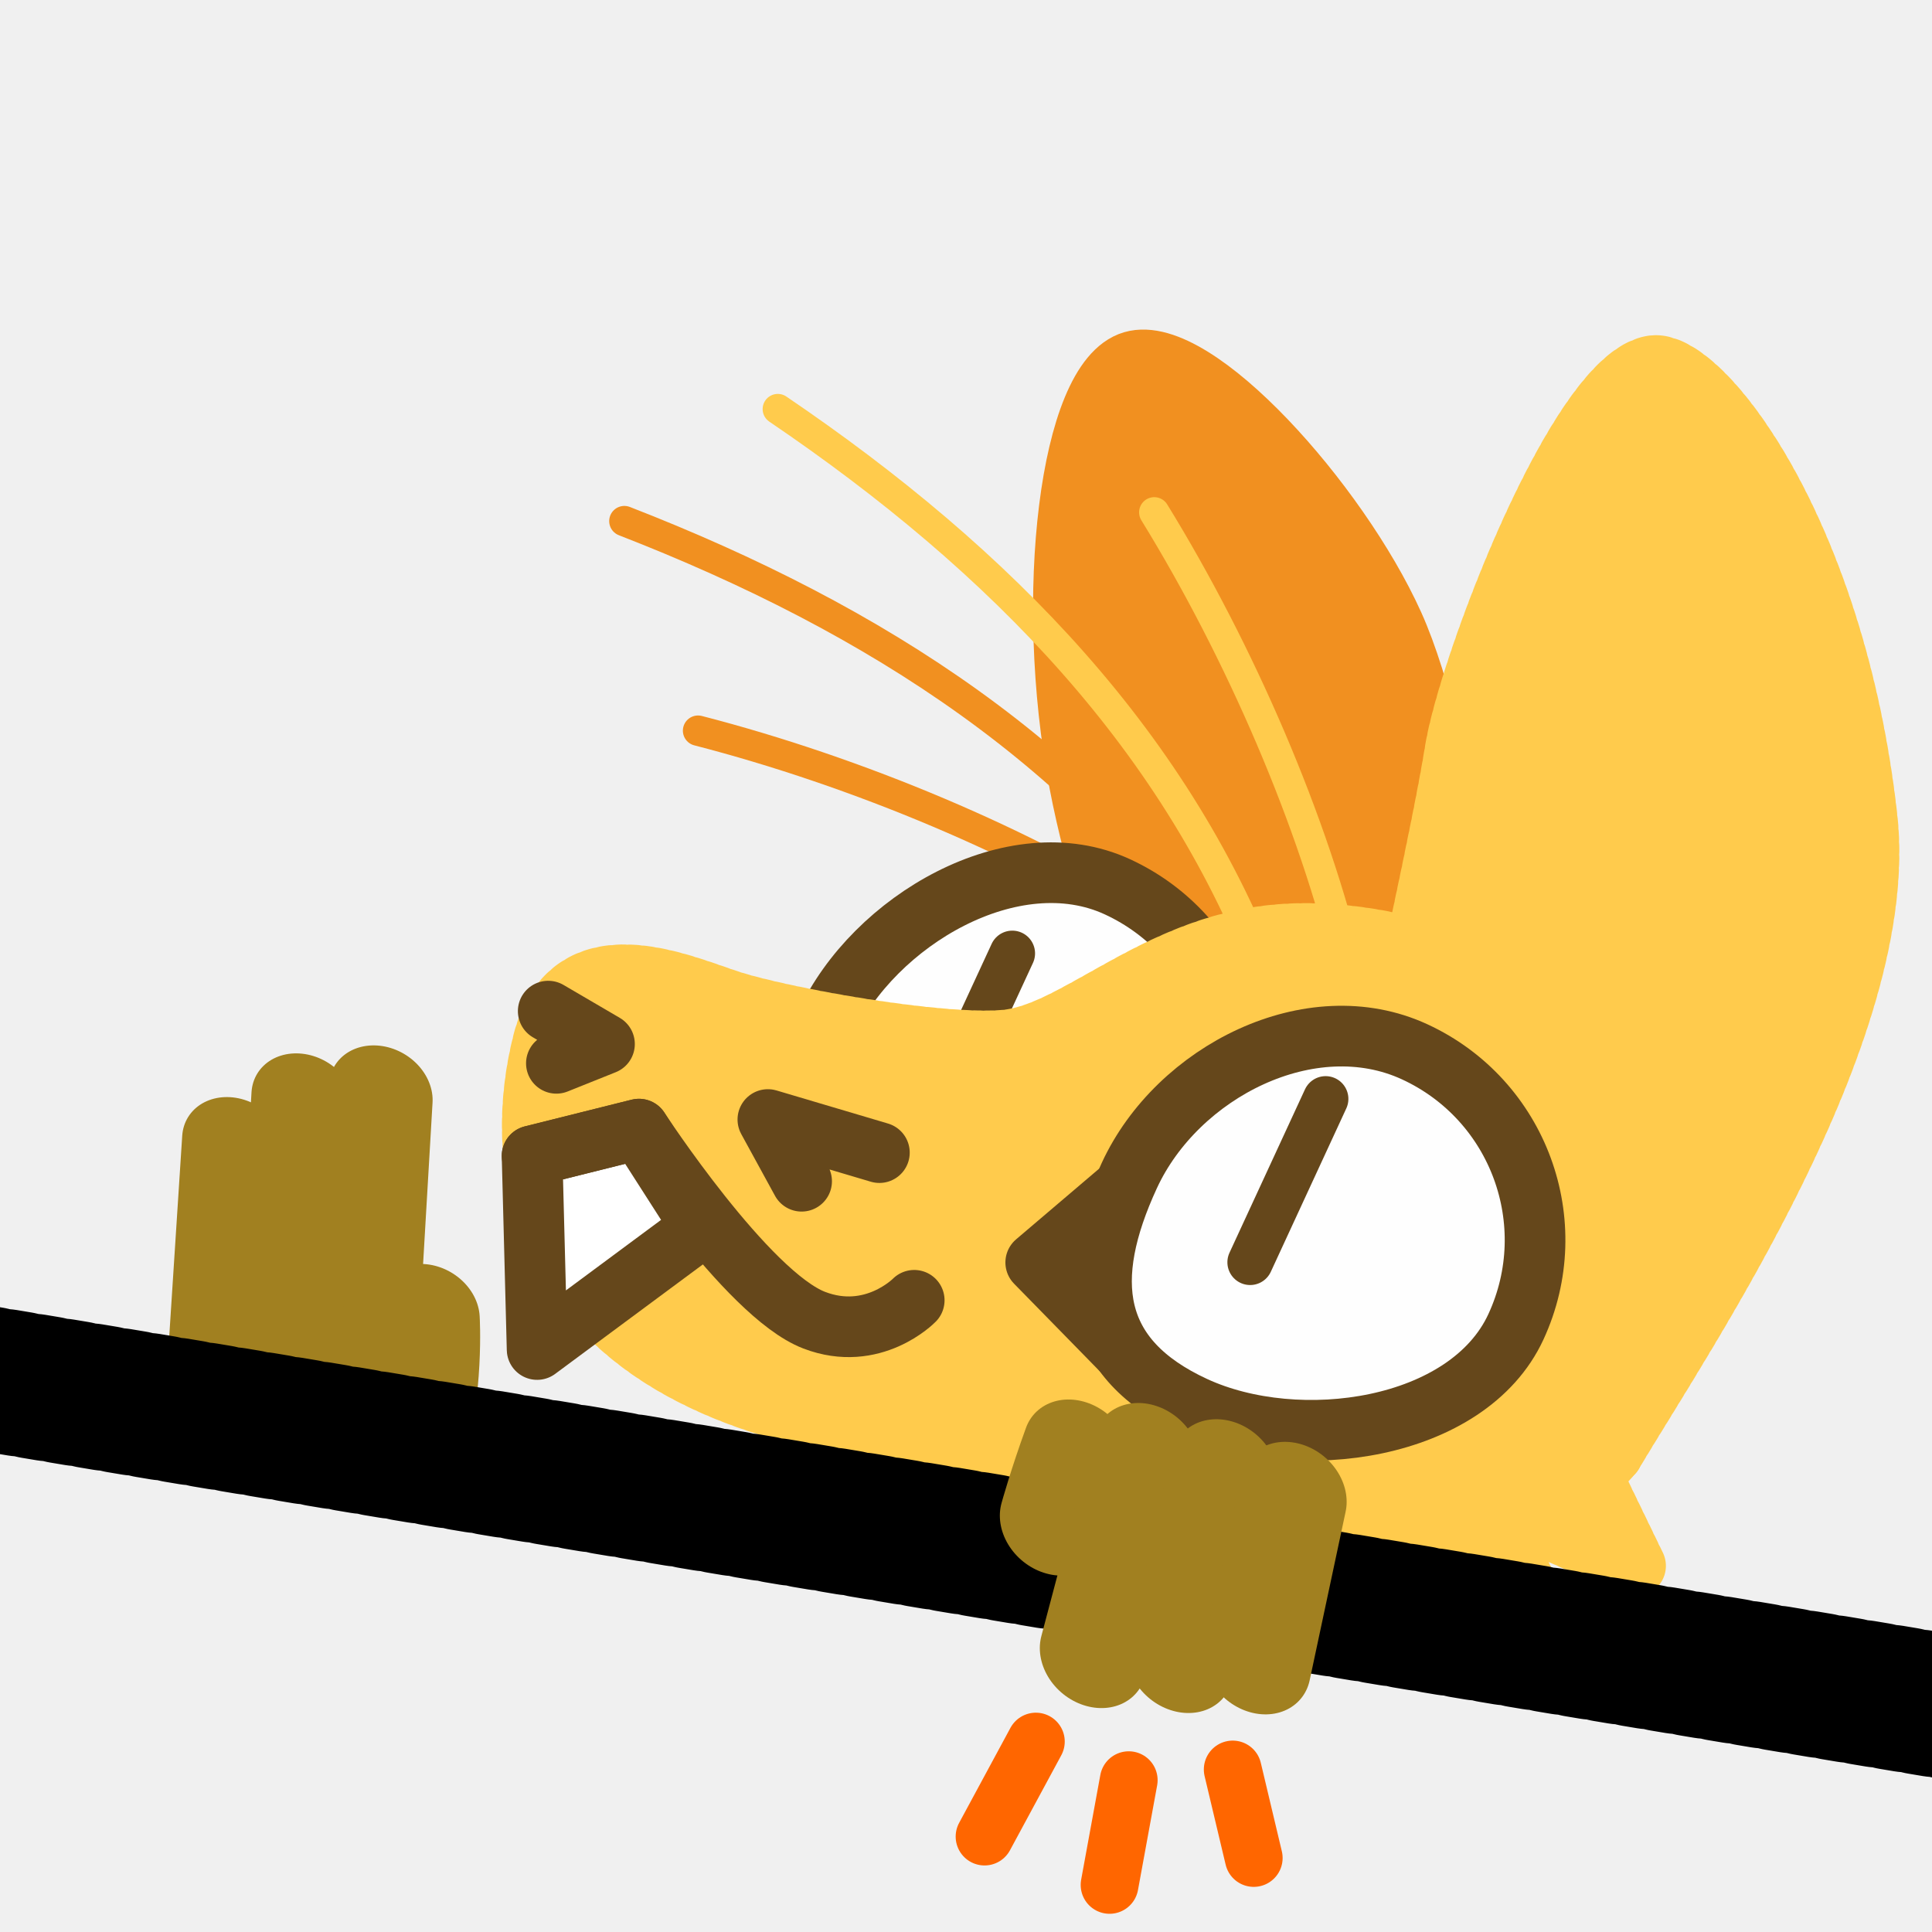
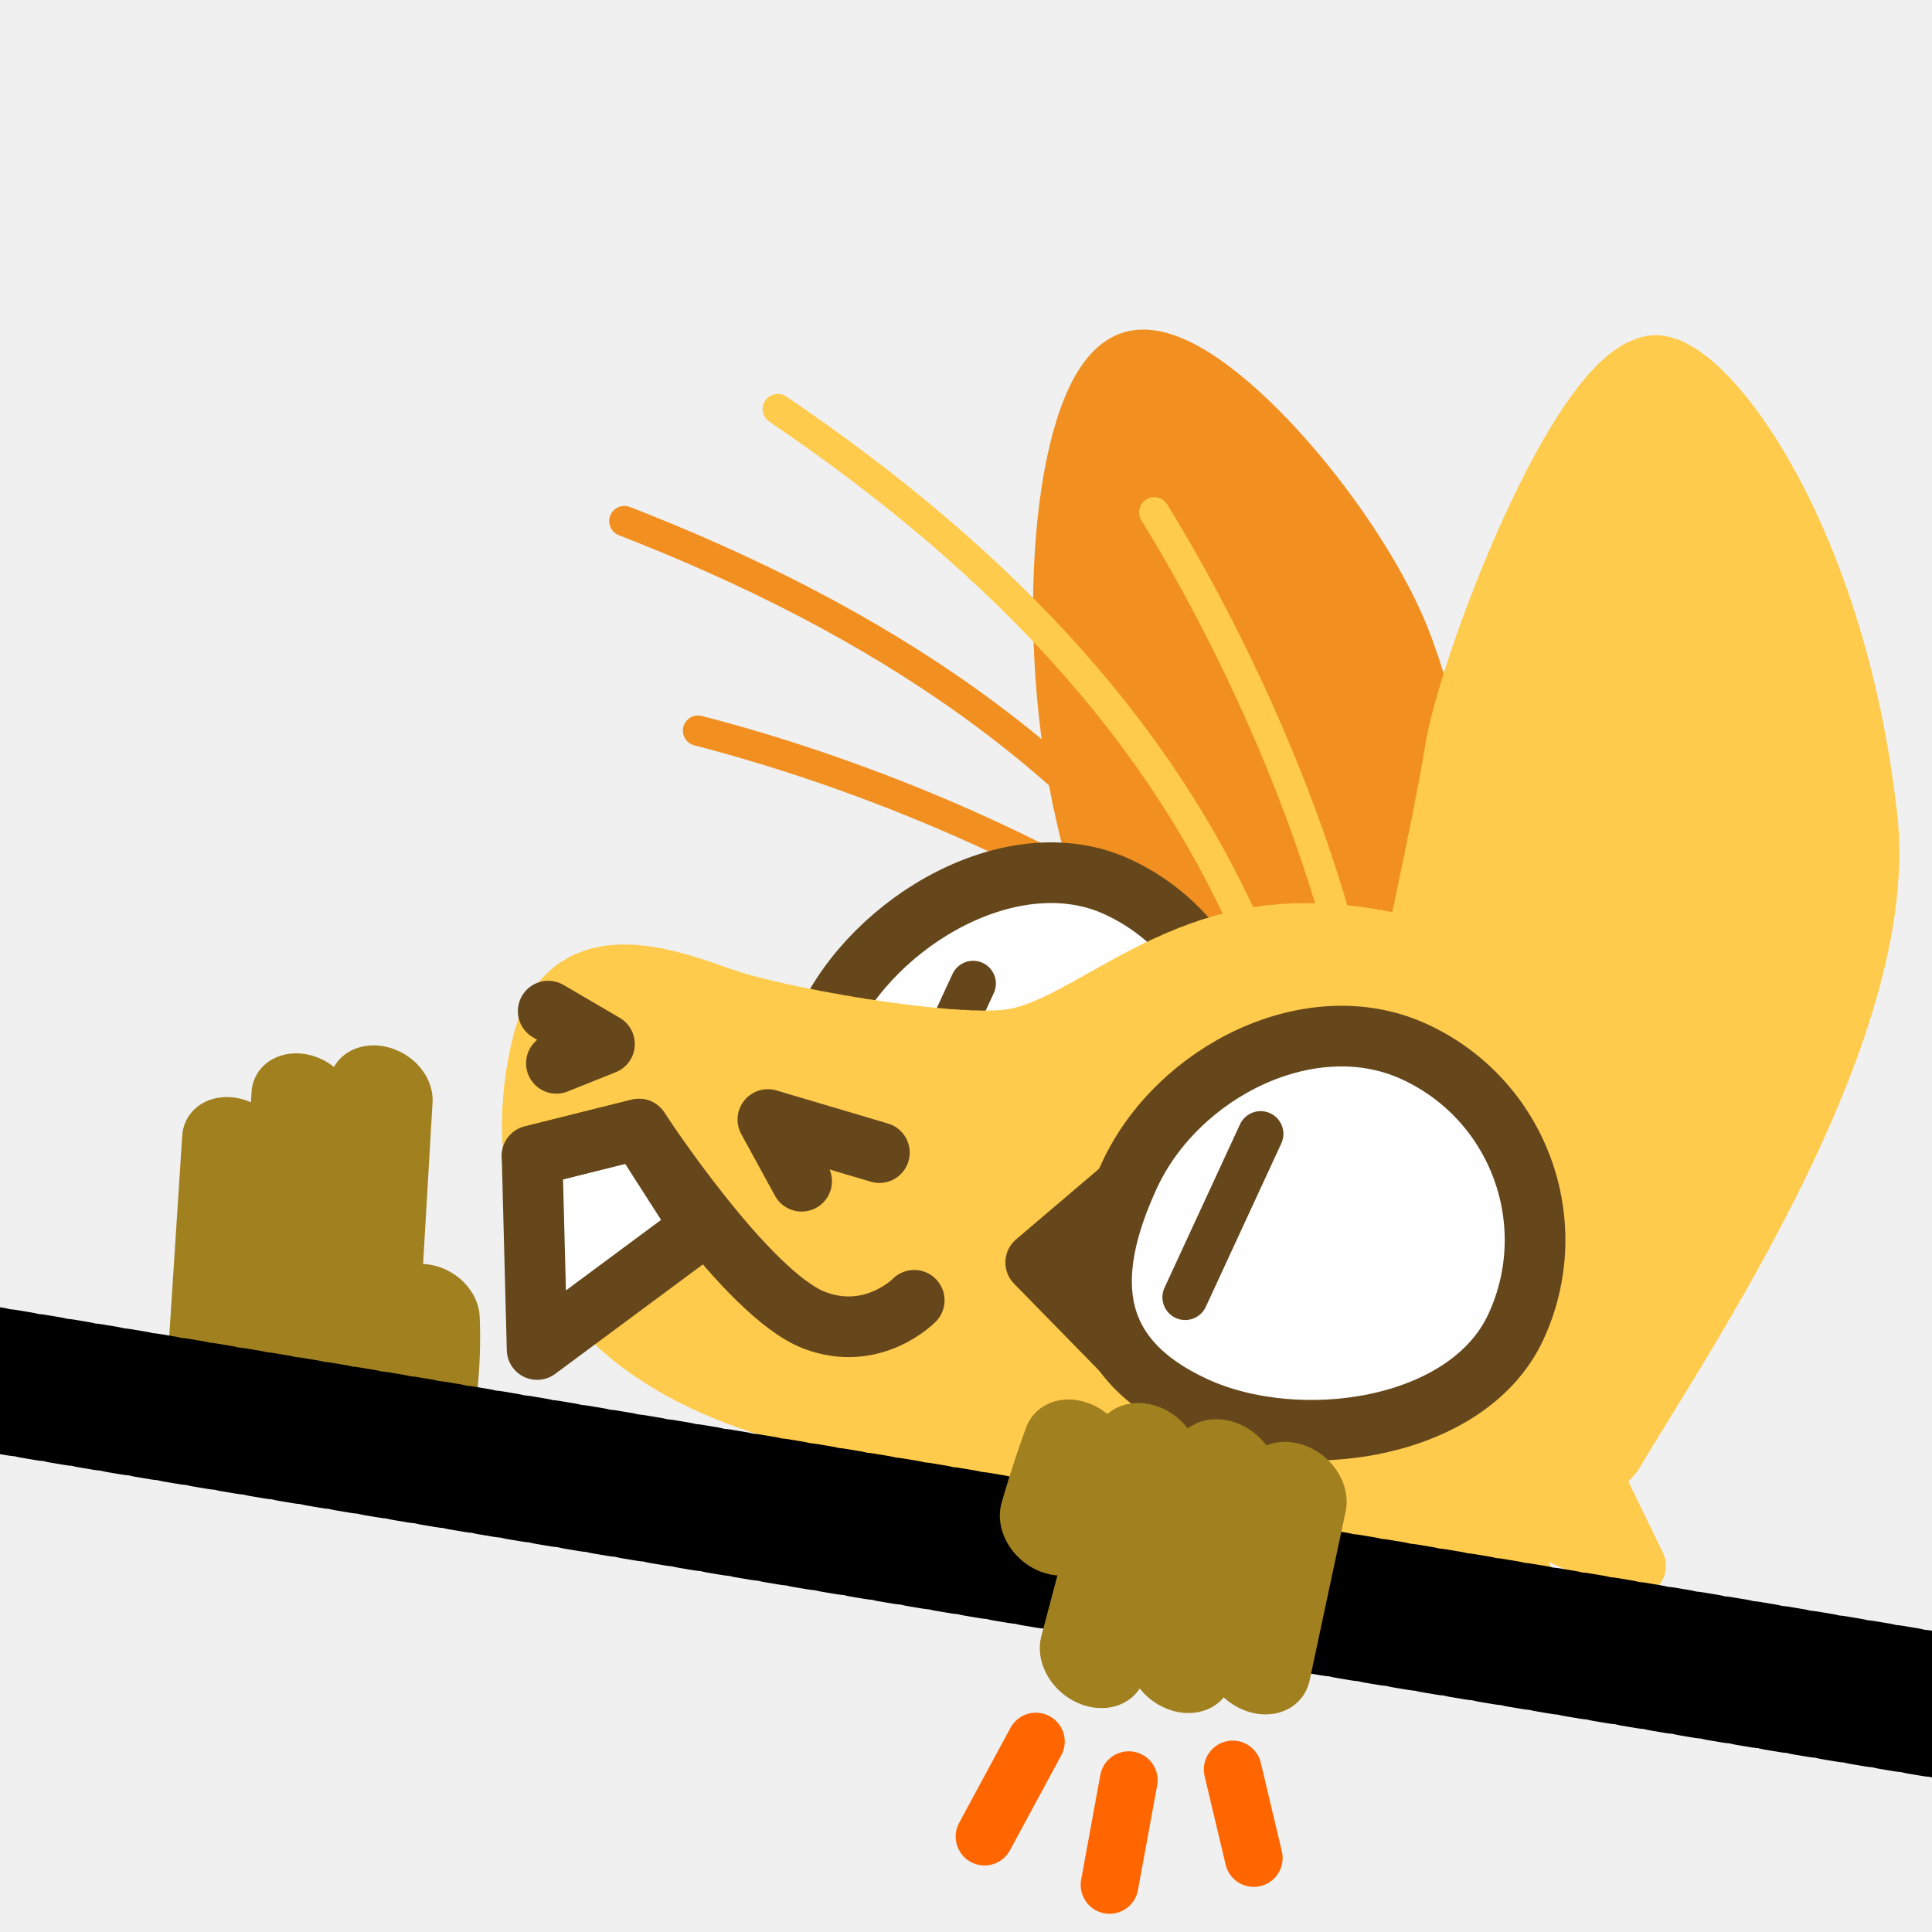
<svg xmlns="http://www.w3.org/2000/svg" version="1.1" id="svg824" width="1706.667" height="1706.667" viewBox="0 0 1706.667 1706.667">
  <defs id="defs828" />
  <g id="layer1" style="display:inline">
    <path style="display:none;fill:#123456;stroke:#123456;stroke-width:64;stroke-linecap:round;stroke-linejoin:round;-inkscape-stroke:none;paint-order:fill markers stroke;stop-color:#000000" d="m 1447.905,886.954 c 70.798,131.454 185.382,239.025 198.706,401.828 -29.438,-19.135 -55.932,-14.719 -79.483,13.247 68.902,41.407 67.019,120.93 72.087,196.709 1.627,24.328 -489.878,-93.62 -481.064,-126.226 53.17,-196.683 181.802,-287.333 289.753,-485.559 z" id="path3091" />
    <g id="g12988-4" style="display:inline" transform="rotate(24.79925,538.3368,1569.109)">
      <path style="display:inline;fill:none;fill-opacity:1;stroke:#f19020;stroke-width:26.796;stroke-linecap:round;stroke-linejoin:round;stroke-miterlimit:4;stroke-dasharray:none;stroke-dashoffset:0;stroke-opacity:1;paint-order:fill markers stroke;stop-color:#000000" d="M 221.984,697.777 C 364.012,671.854 528.488,665.627 661.775,684.489" id="path6280-0-6" />
      <path style="display:inline;fill:none;fill-opacity:1;stroke:#f19020;stroke-width:26.796;stroke-linecap:round;stroke-linejoin:round;stroke-miterlimit:4;stroke-dasharray:none;stroke-dashoffset:0;stroke-opacity:1;paint-order:fill markers stroke;stop-color:#000000" d="M 85.249,557.029 C 323.392,542.211 546.68,573.589 741.159,694.555" id="path6280-3" />
      <path style="opacity:1;fill:#f19020;fill-opacity:1;stroke:#f19020;stroke-width:53.592;stroke-linecap:round;stroke-miterlimit:4;stroke-dasharray:none;stroke-dashoffset:0;stroke-opacity:1;paint-order:fill markers stroke;stop-color:#000000" d="m 755.112,811.844 c 0,0 -118.816,-88.935 -207.876,-213.361 C 449.262,461.601 390.36,278.45 433.59,240.64 c 43.23,-37.809 216.711,36.513 306.658,114.315 89.948,77.802 224.317,298.605 224.317,298.605 z" id="path1640" />
      <g id="g12997" transform="matrix(0.837372,0,0,0.837372,135.5076,-27.54071)">
        <path id="path1915-9" style="display:inline;fill:#fefefe;stroke:#65471b;stroke-width:64;stroke-linecap:round;stroke-linejoin:round;paint-order:fill markers stroke;stop-color:#000000" d="m 792.618,1048.728 c 10e-6,120.717 -155.86,218.577 -276.577,218.577 -120.717,0 -160.577,-55.86 -160.577,-176.577 0,-120.717 97.86,-260.577 218.577,-260.577 120.717,0 218.577,97.86 218.577,218.577 z" />
-         <path style="opacity:1;fill:#ffffff;fill-opacity:1;stroke:#65471b;stroke-width:48;stroke-linecap:round;stroke-linejoin:round;stroke-miterlimit:4;stroke-dasharray:none;stroke-dashoffset:0;stroke-opacity:1;paint-order:fill markers stroke;stop-color:#000000" d="M 502.775,940.429 V 1110.434" id="path2372" />
+         <path style="opacity:1;fill:#ffffff;fill-opacity:1;stroke:#65471b;stroke-width:48;stroke-linecap:round;stroke-linejoin:round;stroke-miterlimit:4;stroke-dasharray:none;stroke-dashoffset:0;stroke-opacity:1;paint-order:fill markers stroke;stop-color:#000000" d="M 478.615,986.641 V 1156.645" id="path2372" />
      </g>
      <path id="path1148" style="display:inline;opacity:1;fill:#ffcb4c;stroke:#ffcb4c;stroke-width:53.592;stroke-linecap:round;stroke-linejoin:round;stroke-miterlimit:4;stroke-dasharray:5.359, 5.359;stroke-dashoffset:0;stroke-opacity:1;paint-order:fill markers stroke;stop-color:#000000" d="m 1223.3,938.417 c 0,0 -0.09,-9.061 -0.796,-23.796 -0.353,-7.368 -0.859,-16.154 -1.586,-25.936 -0.727,-9.782 -1.675,-20.56 -2.908,-31.909 -1.233,-11.349 -2.754,-23.269 -4.625,-35.338 -1.871,-12.069 -4.094,-24.288 -6.735,-36.231 -1.32,-5.972 -2.746,-11.875 -4.283,-17.657 -1.538,-5.781 -3.188,-11.44 -4.959,-16.926 -1.771,-5.485 -3.662,-10.796 -5.683,-15.879 -2.021,-5.083 -4.172,-9.939 -6.46,-14.515 -2.288,-4.576 -4.97,-9.032 -7.988,-13.365 -3.018,-4.334 -6.374,-8.545 -10.006,-12.631 -3.632,-4.086 -7.543,-8.047 -11.673,-11.879 -4.13,-3.832 -8.479,-7.536 -12.991,-11.108 -4.511,-3.572 -9.183,-7.013 -13.959,-10.32 -4.776,-3.307 -9.655,-6.48 -14.579,-9.515 -9.848,-6.072 -19.877,-11.595 -29.619,-16.546 -9.742,-4.951 -19.197,-9.33 -27.901,-13.113 -8.704,-3.784 -16.656,-6.972 -23.391,-9.541 -13.469,-5.139 -22.068,-7.803 -22.068,-7.803 -89.458,-13.388 -194.417,5.836 -261.783,50.254 -84.798,55.911 -114.626,147.905 -166.392,177.485 -51.766,29.581 -188.576,64.706 -234.796,70.253 -46.22,5.546 -153.449,5.547 -134.961,103.533 18.488,97.986 94.287,236.645 316.142,207.065 221.855,-29.581 262.529,-36.976 449.257,-73.952 19.174,-3.797 45.091,-15.34 72.707,-30.939 l 179.09,-9.569 -77.813,-63.017 c 4.487,-4.053 8.876,-8.138 13.091,-12.256 l 118.971,-1.989 -71.077,-58.338 c 2.914,-5.488 5.427,-10.903 7.224,-16.167 0.881,-2.58 1.702,-5.549 2.551,-8.354 z" />
      <path style="display:none;fill:#123456;stroke:#123456;stroke-width:53.592;stroke-linecap:round;stroke-linejoin:round;-inkscape-stroke:none;paint-order:fill markers stroke;stop-color:#000000" d="m 873.175,595.502 c -97.986,23.11 -216.308,144.206 -216.308,144.206 -1.391,-69.54 -9.49,-139.69 94.288,-199.669 -104.416,-6.244 -208.746,-12.659 -342.026,38.825 0,0 253.913,-220.75 410.431,-234.796 144.206,-12.942 221.855,31.429 221.855,31.429 -0.161,-38.254 -26.342,-73.906 -75.8,-107.23 0,0 148.98,90.502 180.41,171.849 31.429,81.347 62.05,164.033 62.05,164.033 -221.185,126.37 -75.332,-13.184 -143.369,-3.436 0,0 -93.544,-28.319 -191.53,-5.209 z" id="path1637" />
      <path id="path13483" style="display:inline;opacity:1;fill:#ffcb4c;stroke:#ffcb4c;stroke-width:53.592;stroke-linecap:round;stroke-linejoin:round;stroke-miterlimit:4;stroke-dasharray:5.359, 5.359;stroke-dashoffset:0;stroke-opacity:1;paint-order:fill markers stroke;stop-color:#000000" d="m 852.252,51.453 c -55.557,36.649 -36.256,309.687 -15.703,382.45 18.299,64.784 55.114,233.985 65.509,281.96 156.36,-50.967 102.004,31.915 196.669,156.957 8.704,11.911 124.572,65.597 124.572,65.597 13.511,-126.817 65.352,-443.598 -31.433,-603.803 C 1059.356,115.275 888.28,27.687 852.252,51.453 Z" />
      <g id="g13003" transform="matrix(0.837372,0,0,0.837372,135.5076,-27.54071)">
        <path style="opacity:1;fill:none;fill-opacity:1;stroke:#65471b;stroke-width:64;stroke-linecap:round;stroke-linejoin:round;stroke-miterlimit:4;stroke-dasharray:none;stroke-dashoffset:0;stroke-opacity:1;paint-order:fill markers stroke;stop-color:#000000" d="m 83.898,1201.07 68.443,6.623 -37.533,39.741" id="path2163" />
        <path style="opacity:1;fill:none;fill-opacity:1;stroke:#65471b;stroke-width:64;stroke-linecap:round;stroke-linejoin:round;stroke-miterlimit:4;stroke-dasharray:none;stroke-dashoffset:0;stroke-opacity:1;paint-order:fill markers stroke;stop-color:#000000" d="m 401.828,1251.85 -59.612,-44.157 121.432,-17.663" id="path2198" />
        <path style="opacity:1;fill:#ffffff;fill-opacity:1;stroke:#65471b;stroke-width:64;stroke-linecap:round;stroke-linejoin:round;stroke-miterlimit:4;stroke-dasharray:none;stroke-dashoffset:0;stroke-opacity:1;paint-order:fill markers stroke;stop-color:#000000" d="m 222.993,1530.039 -90.522,-183.251 90.522,-72.859 103.769,66.235 z" id="path2202" />
      </g>
      <g id="g12993" transform="matrix(0.837372,0,0,0.837372,135.5076,-27.54071)">
        <path style="opacity:1;fill:#65471b;fill-opacity:1;stroke:#65471b;stroke-width:64;stroke-linecap:round;stroke-linejoin:round;stroke-miterlimit:4;stroke-dasharray:none;stroke-dashoffset:0;stroke-opacity:1;paint-order:fill markers stroke;stop-color:#000000" d="m 661.976,1226.049 53.367,-115.501 86.531,168.711 z" id="path7852" />
        <path id="path1915" style="opacity:1;fill:#fefefe;stroke:#65471b;stroke-width:64;stroke-linecap:round;stroke-linejoin:round;paint-order:fill markers stroke;stop-color:#000000" d="m 1150.289,1075.222 c 0,120.717 -151.86,218.577 -272.577,218.577 -120.717,0 -164.577,-71.86 -164.577,-192.577 -2e-5,-120.717 97.86,-244.577 218.577,-244.577 120.717,-2e-5 218.577,97.86 218.577,218.577 z" />
-         <path style="opacity:1;fill:#ffffff;fill-opacity:1;stroke:#65471b;stroke-width:48;stroke-linecap:round;stroke-linejoin:round;stroke-miterlimit:4;stroke-dasharray:none;stroke-dashoffset:0;stroke-opacity:1;paint-order:fill markers stroke;stop-color:#000000" d="M 867.22,941.126 V 1131.001" id="path2350" />
+         <path style="opacity:1;fill:#ffffff;fill-opacity:1;stroke:#65471b;stroke-width:48;stroke-linecap:round;stroke-linejoin:round;stroke-miterlimit:4;stroke-dasharray:none;stroke-dashoffset:0;stroke-opacity:1;paint-order:fill markers stroke;stop-color:#000000" d="m 820.472,1003.389 v 189.875" id="path2350" />
      </g>
      <path style="opacity:1;fill:none;fill-opacity:1;stroke:#ffcb4c;stroke-width:26.796;stroke-linecap:round;stroke-linejoin:round;stroke-miterlimit:4;stroke-dasharray:none;stroke-dashoffset:0;stroke-opacity:1;paint-order:fill markers stroke;stop-color:#000000" d="M 166.794,410.344 C 402.225,449.124 612.853,529.612 775.377,690.983" id="path6280" />
      <path style="display:inline;fill:none;fill-opacity:1;stroke:#ffcb4c;stroke-width:26.796;stroke-linecap:round;stroke-linejoin:round;stroke-miterlimit:4;stroke-dasharray:none;stroke-dashoffset:0;stroke-opacity:1;paint-order:fill markers stroke;stop-color:#000000" d="m 506.934,353.662 c 120.284,79.848 243.075,189.453 325.998,295.497" id="path6280-0" />
      <path style="display:inline;fill:none;fill-opacity:1;stroke:#65471b;stroke-width:53.592;stroke-linecap:round;stroke-linejoin:round;stroke-miterlimit:4;stroke-dasharray:none;stroke-dashoffset:0;stroke-opacity:1;paint-order:fill markers stroke;stop-color:#000000" d="m 246.435,1100.222 75.8,-61.01 c 0,0 147.636,92.518 211.325,88.272 55.464,-3.697 72.84,-53.006 72.84,-53.006" id="path2200-1" />
    </g>
    <g id="g11101" transform="matrix(0.8985614,0.1681113,-0.1681113,0.8985614,-82.50536,-437.281)" style="display:inline">
      <g id="g11065" transform="matrix(-0.2154762,-1.025521,-1.141828,0.08735501,2510.734,1773.398)" style="display:inline;fill:none;fill-opacity:1;stroke:#888800;stroke-width:0.917;stroke-opacity:1">
        <path style="fill:none;fill-opacity:1;stroke:#a18020;stroke-width:88.011;stroke-linecap:round;stroke-linejoin:round;stroke-miterlimit:4;stroke-dasharray:none;stroke-opacity:1;paint-order:fill markers stroke;stop-color:#000000" d="m 268.045,1433.432 c 0,0 -65.156,-2.421 -130.545,15.876" id="path11055" />
        <path style="fill:none;fill-opacity:1;stroke:#a18020;stroke-width:88.011;stroke-linecap:round;stroke-linejoin:round;stroke-miterlimit:4;stroke-dasharray:none;stroke-opacity:1;paint-order:fill markers stroke;stop-color:#000000" d="m 465.365,1469.399 -303.658,22.422" id="path11057" />
        <path style="fill:none;fill-opacity:1;stroke:#a18020;stroke-width:88.011;stroke-linecap:round;stroke-linejoin:round;stroke-miterlimit:4;stroke-dasharray:none;stroke-opacity:1;paint-order:fill markers stroke;stop-color:#000000" d="m 159.935,1556.483 290.243,-21.008" id="path11059" />
        <path style="fill:none;fill-opacity:1;stroke:#a18020;stroke-width:88.011;stroke-linecap:round;stroke-linejoin:round;stroke-miterlimit:4;stroke-dasharray:none;stroke-opacity:1;paint-order:fill markers stroke;stop-color:#000000" d="m 149.01,1615.41 253.772,-20.145" id="path11061" />
      </g>
    </g>
    <g id="g9582" transform="matrix(-0.4800317,-0.2281026,0.2281026,-0.4800317,834.0198,2054.398)">
      <path style="fill:#ff6600;fill-opacity:1;stroke:#ff6600;stroke-width:96;stroke-linecap:round;stroke-linejoin:round;stroke-miterlimit:4;stroke-dasharray:none;stroke-dashoffset:172.8;stroke-opacity:1;paint-order:fill markers stroke;stop-color:#000000" d="M -36.468,1040.792 -131.191,922.929" id="path9176" />
      <path style="fill:#ff6600;fill-opacity:1;stroke:#ff6600;stroke-width:96;stroke-linecap:round;stroke-linejoin:round;stroke-miterlimit:4;stroke-dasharray:none;stroke-dashoffset:172.8;stroke-opacity:1;paint-order:fill markers stroke;stop-color:#000000" d="M 111.987,950.574 66.061,779.654" id="path9244" />
      <path style="fill:#ff6600;fill-opacity:1;stroke:#ff6600;stroke-width:96;stroke-linecap:round;stroke-linejoin:round;stroke-miterlimit:4;stroke-dasharray:none;stroke-dashoffset:172.8;stroke-opacity:1;paint-order:fill markers stroke;stop-color:#000000" d="m 278.954,942.284 9.26,-179.25" id="path9246" />
    </g>
    <path id="rect1442" style="display:inline;fill:#ffffff;stroke:#000000;stroke-width:128;stroke-linecap:round;stroke-linejoin:round;stroke-dasharray:12.8, 12.8;paint-order:fill markers stroke;stop-color:#000000" d="M -172.481,1190.775 1835.357,1526.936 m 0,0 -2007.839,-336.161" />
    <g id="g8388" transform="matrix(-0.9060213,-0.3283611,0.3283611,-0.9060213,1155.16,3051.599)" style="display:inline">
      <g id="g8386" transform="matrix(-0.2154762,-1.025521,-1.141828,0.08735501,2510.734,1773.398)" style="display:inline;fill:none;fill-opacity:1;stroke:#888800;stroke-width:0.917;stroke-opacity:1">
        <path style="fill:none;fill-opacity:1;stroke:#a18020;stroke-width:88.011;stroke-linecap:round;stroke-linejoin:round;stroke-miterlimit:4;stroke-dasharray:none;stroke-opacity:1;paint-order:fill markers stroke;stop-color:#000000" d="m 305.21,1421.103 c 0,0 -28.97,3.388 -66.939,10.601" id="path8376" />
        <path style="fill:none;fill-opacity:1;stroke:#a18020;stroke-width:88.011;stroke-linecap:round;stroke-linejoin:round;stroke-miterlimit:4;stroke-dasharray:none;stroke-opacity:1;paint-order:fill markers stroke;stop-color:#000000" d="M 408.357,1468.041 224.743,1487.85" id="path8378" />
        <path style="fill:none;fill-opacity:1;stroke:#a18020;stroke-width:88.011;stroke-linecap:round;stroke-linejoin:round;stroke-miterlimit:4;stroke-dasharray:none;stroke-opacity:1;paint-order:fill markers stroke;stop-color:#000000" d="M 220.07,1552.131 391.988,1538.113" id="path8380" />
        <path style="fill:none;fill-opacity:1;stroke:#a18020;stroke-width:88.011;stroke-linecap:round;stroke-linejoin:round;stroke-miterlimit:4;stroke-dasharray:none;stroke-opacity:1;paint-order:fill markers stroke;stop-color:#000000" d="m 223.072,1609.531 151.853,-9.668" id="path8382" />
      </g>
    </g>
  </g>
</svg>
